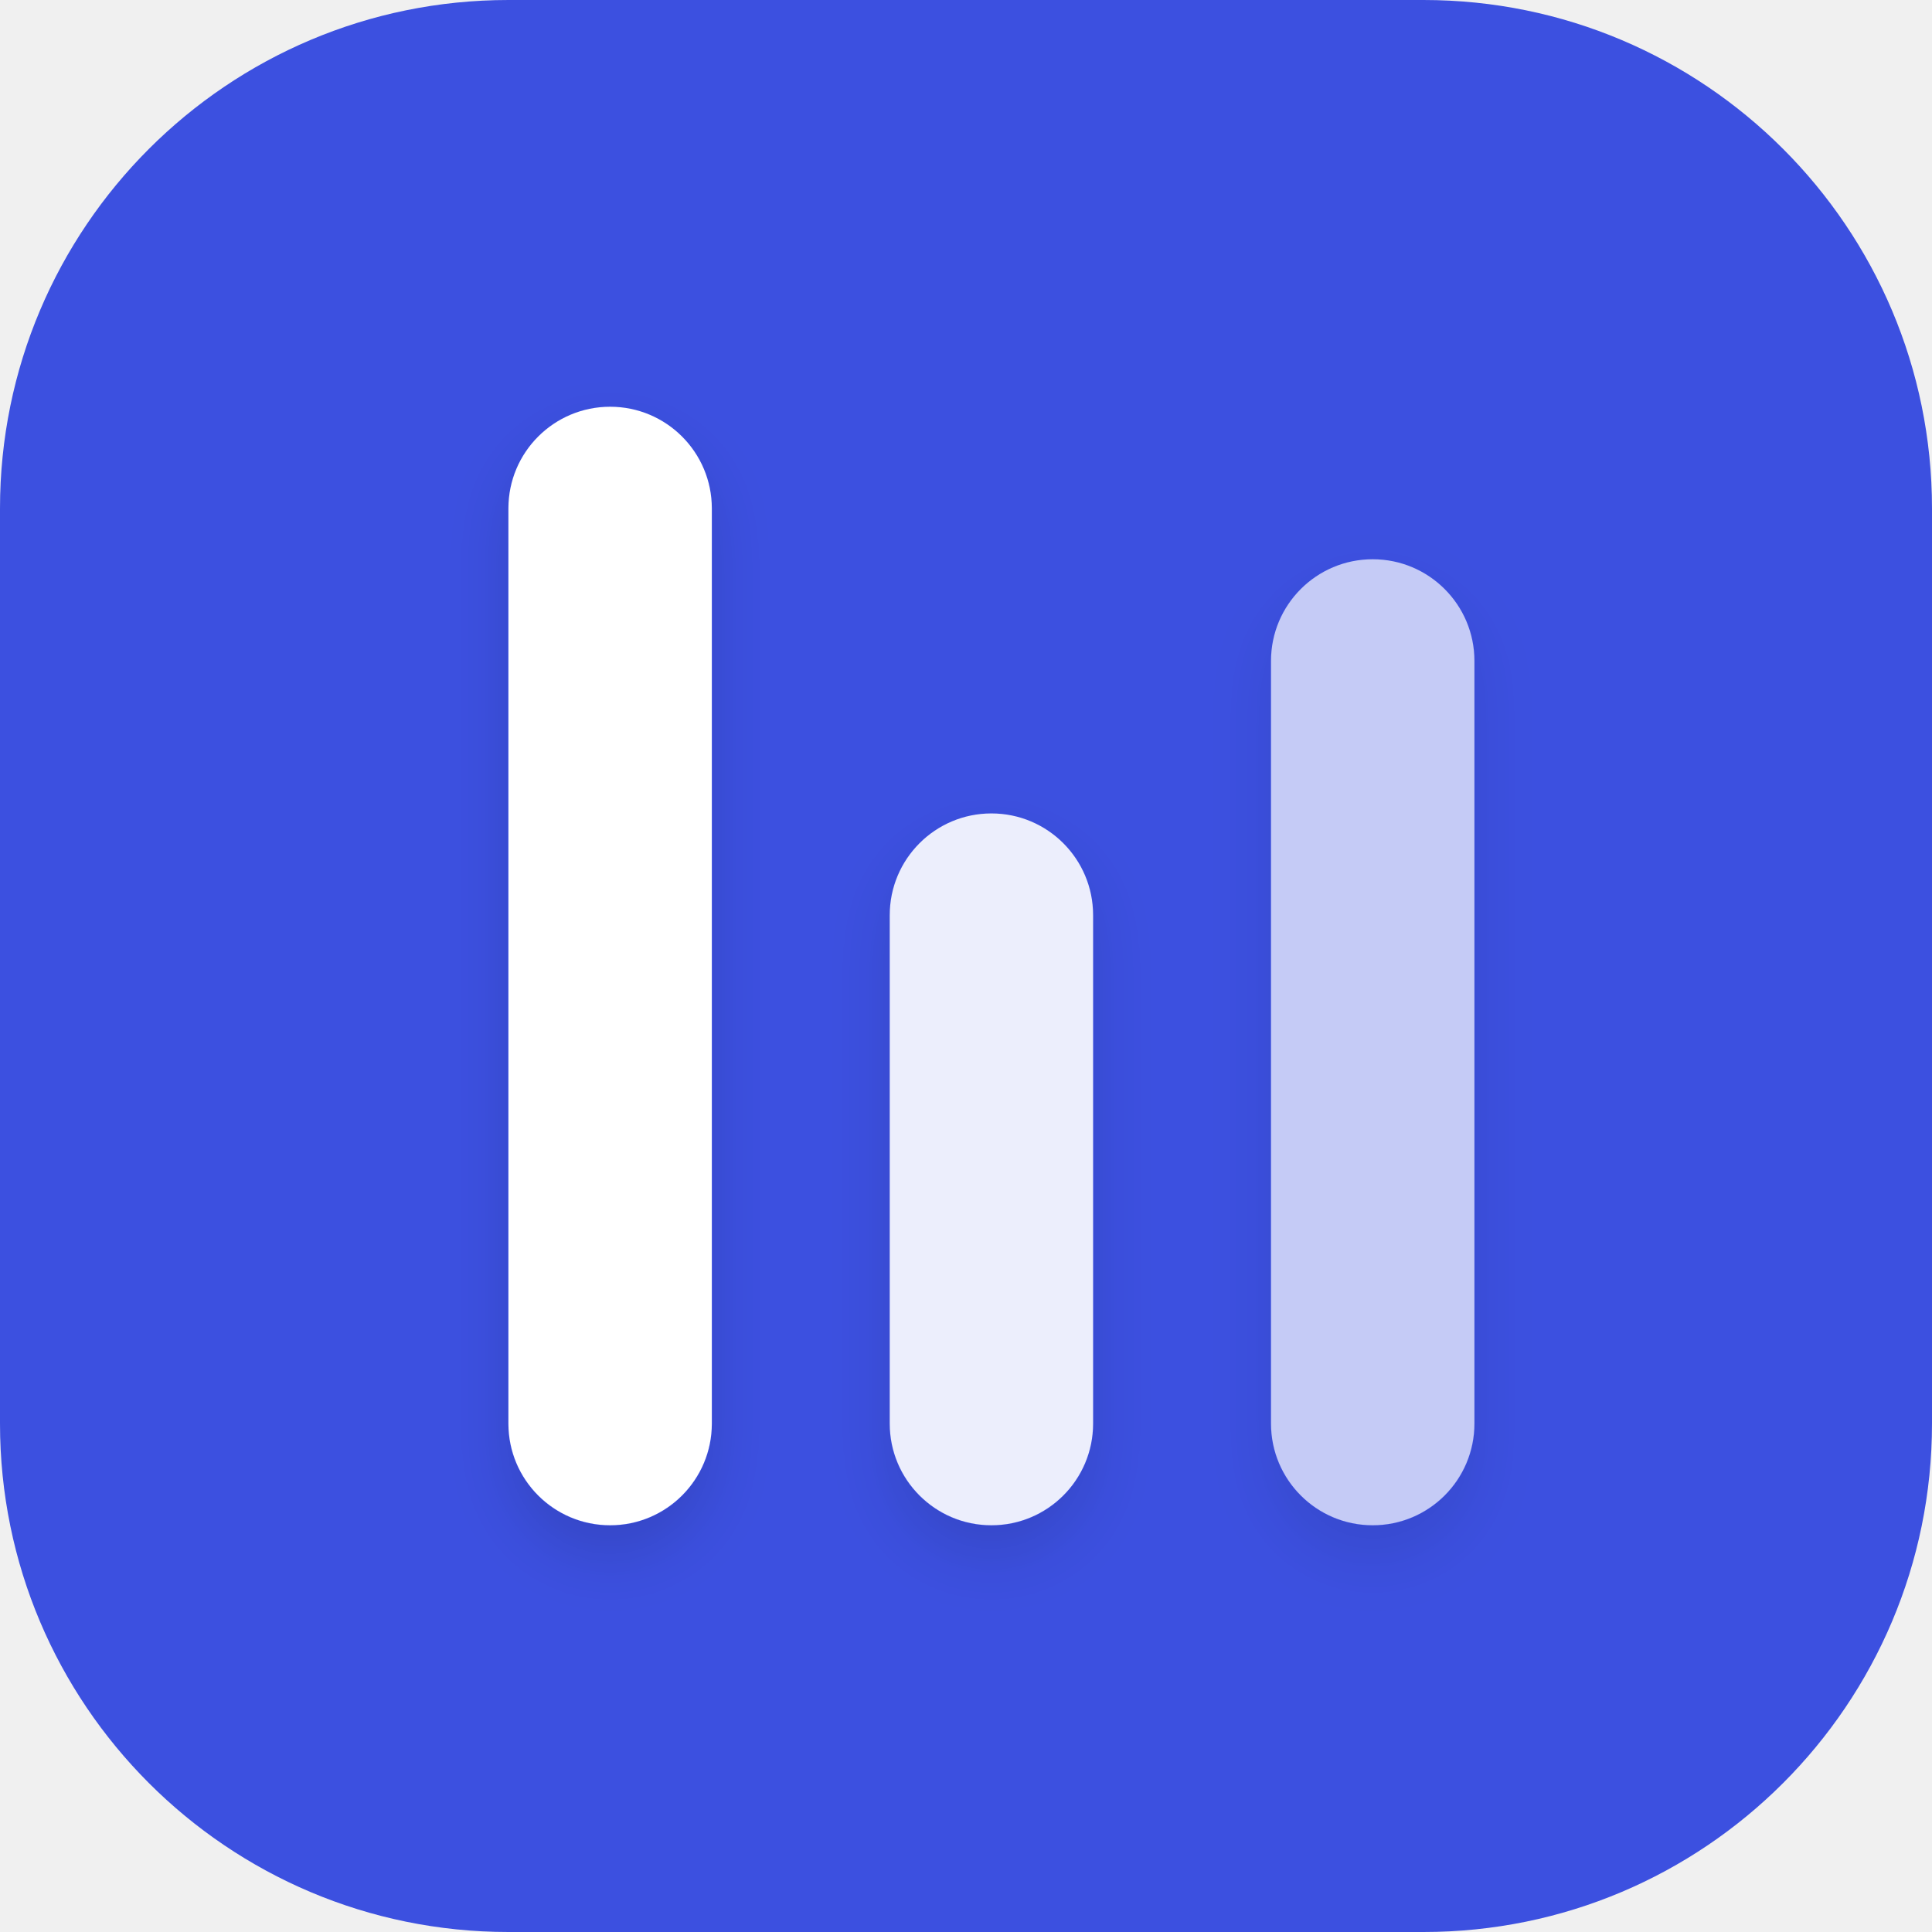
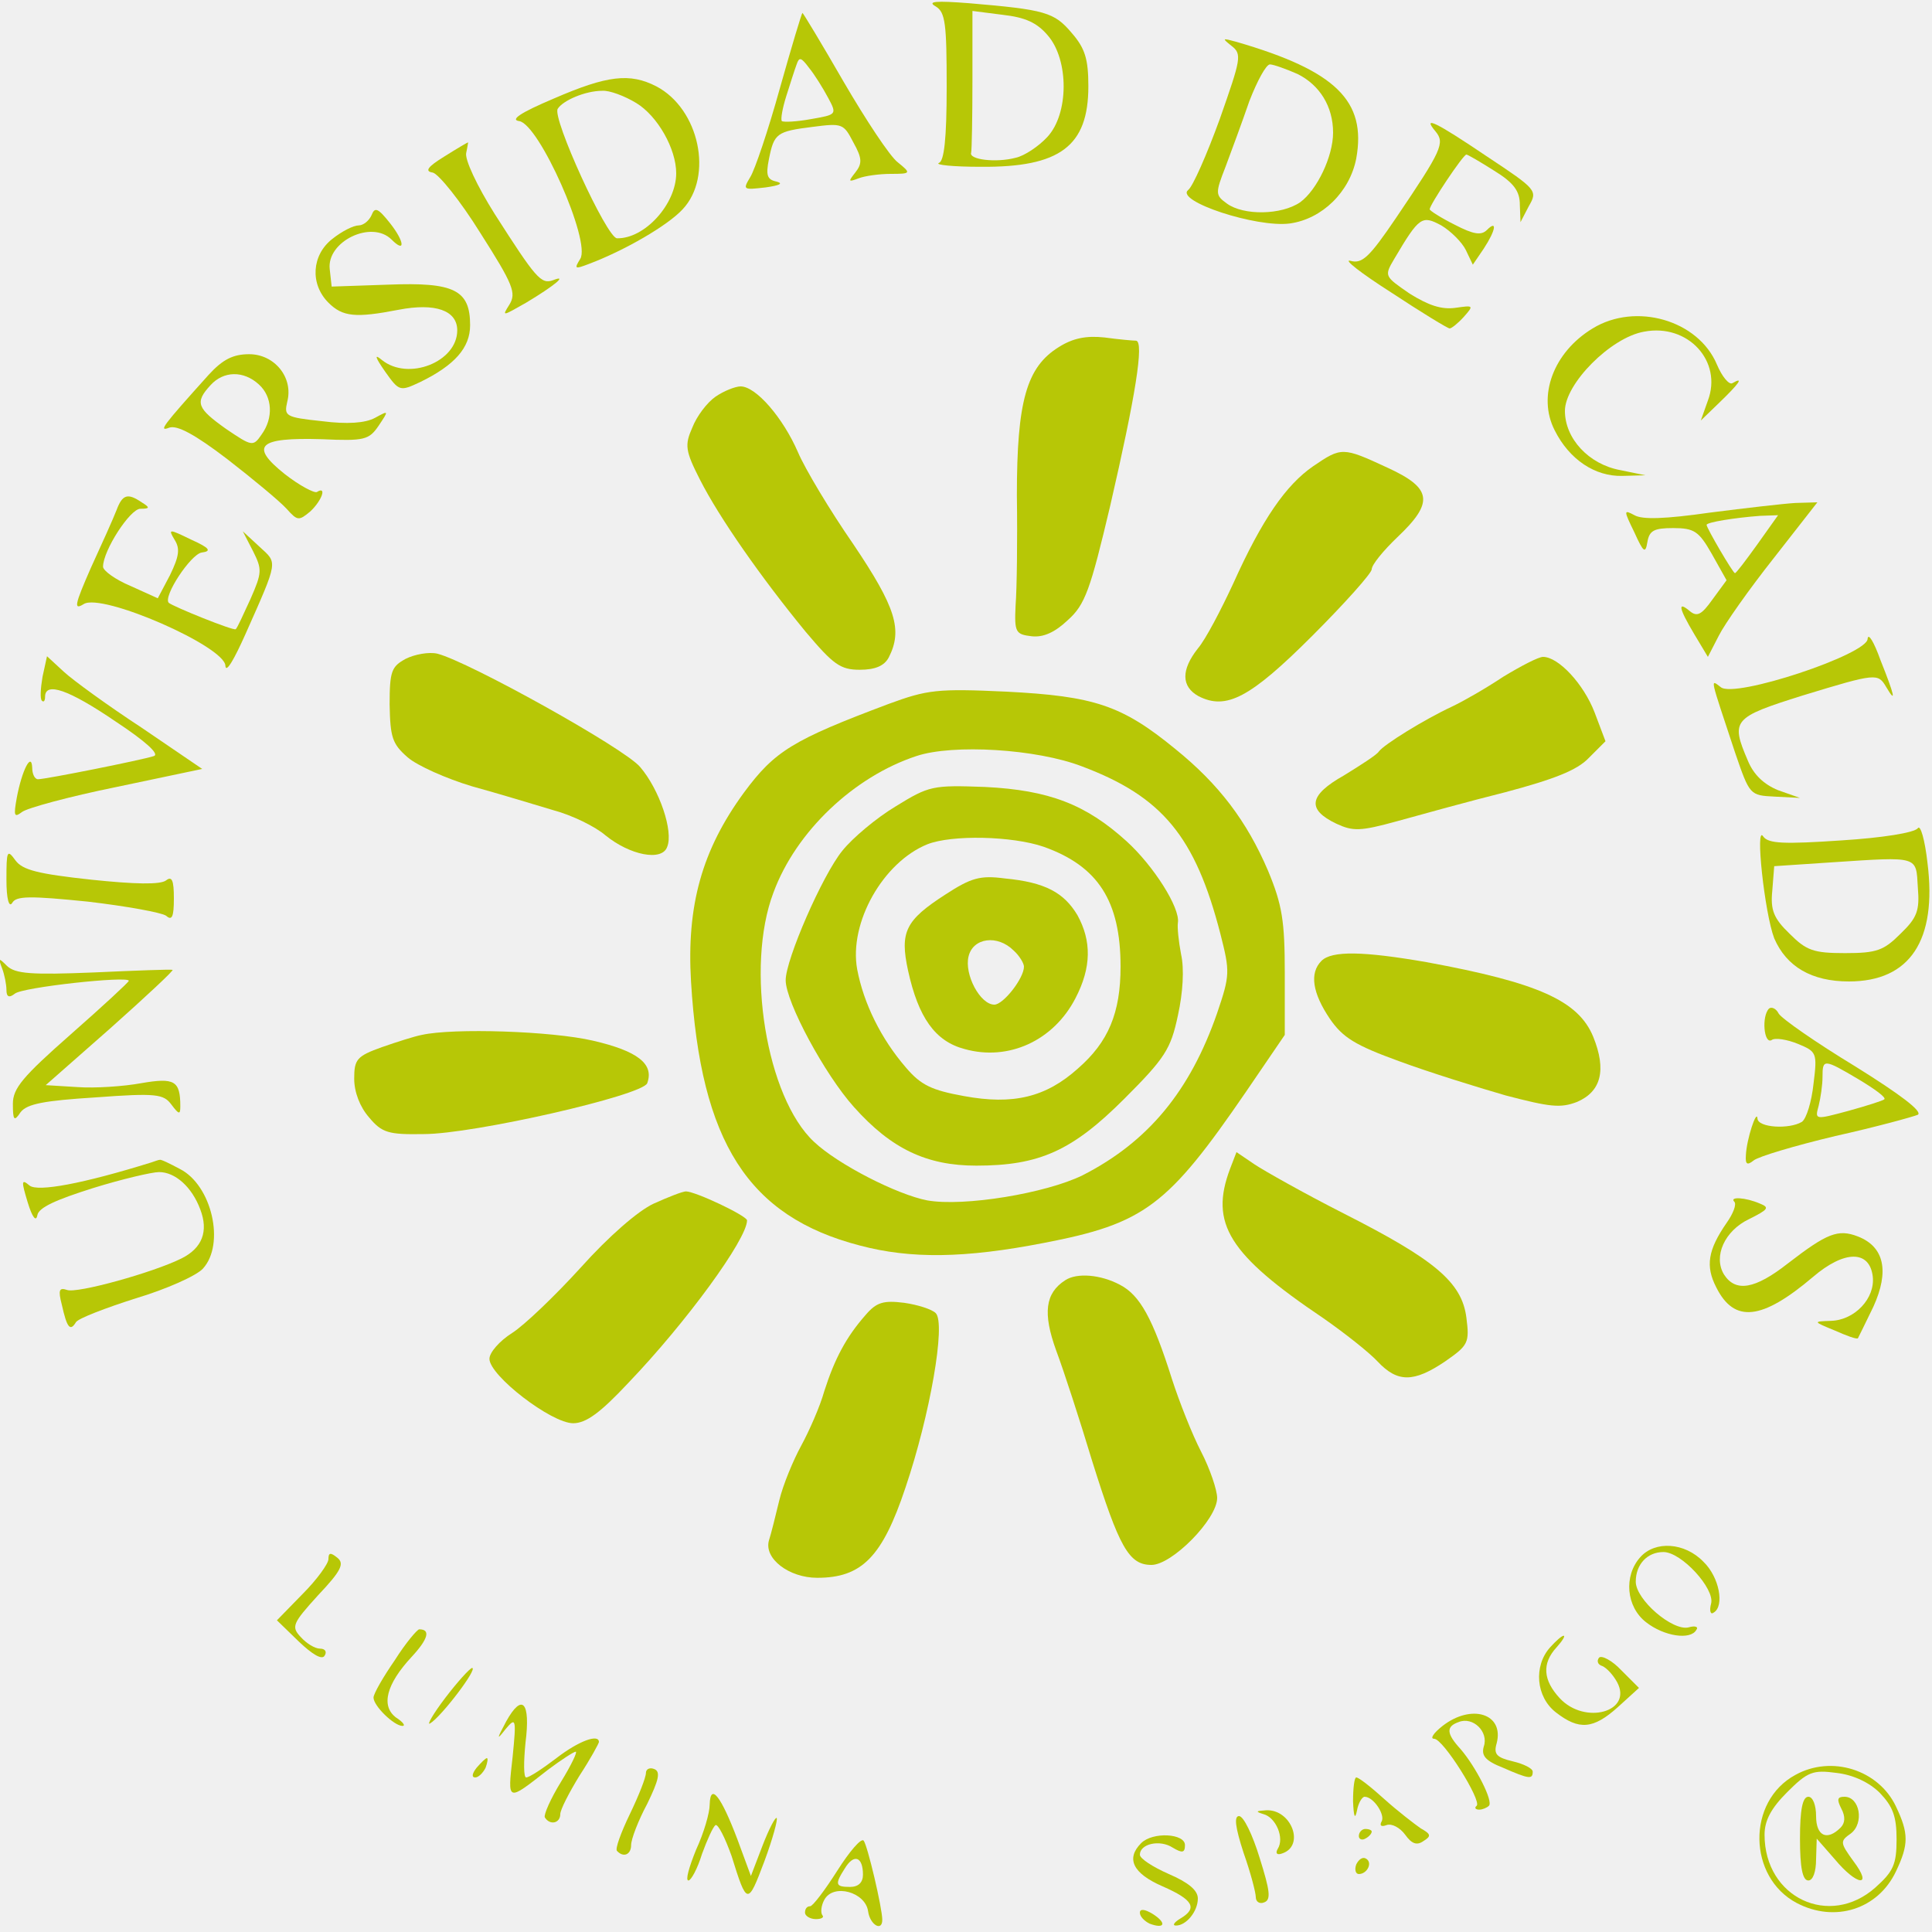
- <svg xmlns="http://www.w3.org/2000/svg" width="32" height="32" viewBox="0 0 32 32" fill="none">
-   <path d="M0 8.421C0 3.77 3.77 0 8.421 0H23.579C28.23 0 32 3.77 32 8.421V23.579C32 28.23 28.23 32 23.579 32H8.421C3.77 32 0 28.23 0 23.579V8.421Z" fill="#3C50E0" />
-   <g filter="url(#filter0_d_521_14078)">
-     <path d="M8.421 8.421C8.421 7.491 9.175 6.737 10.106 6.737V6.737C11.036 6.737 11.79 7.491 11.79 8.421V23.579C11.79 24.509 11.036 25.263 10.106 25.263V25.263C9.175 25.263 8.421 24.509 8.421 23.579V8.421Z" fill="white" />
+ <svg xmlns="http://www.w3.org/2000/svg" version="1.0" width="300pt" height="300pt" viewBox="0 0 300 300" preserveAspectRatio="xMidYMid meet">
+   <g transform="translate(0,300) scale(0.1,-0.1)" fill="#b7c706" stroke="none">
+     <path d="M1453 2990 c15 -9 17 -27 17 -125 0 -81 -4 -115 -12 -118 -7 -3 22 -6 65 -6 123 -1 167 32 167 125 0 42 -5 59 -26 83 -27 32 -41 36 -159 46 -52 4 -66 3 -52 -5z m174 -45 c33 -38 33 -122 -1 -158 -13 -14 -35 -29 -49 -32 -30 -8 -73 -3 -69 8 1 4 2 55 2 113 l0 107 47 -6 c35 -4 53 -12 70 -32z" />
+     <path d="M1211 2863 c-18 -65 -39 -127 -46 -138 -12 -20 -11 -20 24 -16 21 3 28 6 17 9 -15 3 -17 10 -12 35 8 40 12 43 68 50 46 6 48 5 63 -24 14 -25 14 -33 3 -47 -11 -14 -11 -15 5 -9 10 4 33 7 50 7 32 0 32 1 11 18 -12 9 -49 65 -84 125 -34 59 -63 107 -64 107 -1 0 -17 -53 -35 -117z m75 -15 c14 -26 13 -26 -27 -33 -22 -4 -42 -5 -45 -3 -2 3 1 20 7 39 6 19 13 41 16 49 4 12 7 11 19 -5 9 -11 22 -32 30 -47z" />
+     <path d="M1912 2929 c17 -13 15 -20 -18 -114 -20 -55 -42 -105 -49 -110 -21 -17 106 -59 158 -52 50 7 93 49 103 101 16 89 -31 136 -186 181 -22 6 -23 6 -8 -6z m103 -44 c34 -17 55 -50 55 -91 0 -37 -25 -89 -51 -108 -29 -20 -88 -21 -114 -2 -18 13 -18 16 -2 57 9 24 26 70 37 102 12 31 26 57 32 57 5 0 25 -7 43 -15z" />
+     <path d="M860 2847 c-52 -22 -68 -33 -54 -35 31 -4 112 -187 95 -214 -10 -16 -8 -16 13 -8 56 21 123 60 146 85 48 51 26 156 -41 191 -41 21 -76 17 -159 -19z m128 -7 c33 -20 62 -71 62 -109 0 -48 -49 -102 -92 -101 -16 1 -101 187 -92 201 8 13 43 28 69 28 11 1 35 -8 53 -19z" />
+     <path d="M2229 2796 c15 -18 10 -29 -61 -134 -42 -62 -53 -72 -71 -67 -12 3 16 -19 63 -49 47 -31 88 -56 91 -56 3 0 13 8 22 18 16 18 15 18 -13 14 -22 -3 -42 4 -71 22 -39 27 -40 27 -24 54 39 66 43 68 73 52 15 -9 32 -26 38 -38 l11 -23 17 25 c19 29 21 45 5 29 -9 -9 -21 -7 -50 8 -22 11 -39 22 -39 24 0 7 52 85 57 85 2 0 21 -11 43 -25 31 -19 40 -32 40 -53 l1 -27 13 25 c14 24 12 26 -65 77 -80 54 -101 64 -80 39z" />
+     <path d="M690 2757 c-26 -16 -31 -23 -18 -25 9 -2 43 -44 74 -94 51 -80 56 -93 45 -111 -12 -19 -11 -18 26 3 45 27 65 44 42 35 -19 -7 -27 3 -91 103 -27 43 -47 85 -44 95 2 9 3 17 3 16 -1 0 -18 -10 -37 -22z" />
+     <path d="M577 2666 c-4 -9 -13 -16 -20 -16 -8 0 -26 -9 -41 -21 -32 -25 -35 -70 -6 -99 22 -22 42 -24 109 -11 57 11 91 -1 91 -32 0 -49 -76 -79 -117 -46 -12 10 -11 5 5 -18 22 -31 23 -31 55 -16 53 26 77 53 77 88 0 55 -25 67 -127 63 l-88 -3 -3 27 c-5 43 65 77 96 46 22 -22 20 -3 -2 25 -19 24 -24 26 -29 13z" />
+     <path d="M2473 2490 c-61 -37 -86 -105 -59 -158 23 -46 63 -72 105 -71 l36 1 -39 8 c-49 9 -86 49 -86 92 0 42 71 114 123 123 68 13 122 -46 99 -107 l-11 -31 29 28 c30 29 39 41 20 30 -5 -3 -16 10 -24 29 -29 69 -126 97 -193 56z" />
+     <path d="M1644 2461 c-50 -31 -65 -84 -65 -230 1 -69 0 -146 -2 -171 -2 -42 0 -45 25 -48 18 -2 36 6 56 25 27 24 35 47 66 178 39 169 53 255 40 256 -5 0 -27 2 -49 5 -28 3 -49 -1 -71 -15z" />
+     <path d="M324 2418 c-71 -79 -79 -89 -61 -82 12 4 39 -10 90 -49 40 -31 81 -65 92 -77 17 -19 19 -19 37 -4 18 17 26 40 10 30 -4 -2 -27 10 -50 28 -55 44 -41 57 58 54 66 -3 73 -1 88 21 16 24 16 24 -6 12 -15 -8 -43 -10 -82 -5 -57 6 -59 8 -54 30 10 38 -20 74 -59 74 -25 0 -41 -8 -63 -32z m78 -15 c21 -19 23 -52 4 -78 -13 -19 -15 -18 -55 9 -45 32 -49 41 -24 68 20 22 51 23 75 1z" />
+     <path d="M1111 2384 c-13 -9 -29 -30 -36 -48 -12 -27 -11 -36 12 -81 30 -59 95 -152 164 -236 43 -51 54 -59 84 -59 24 0 38 6 45 19 22 43 11 78 -55 176 -36 52 -75 117 -86 143 -23 53 -65 102 -89 102 -8 0 -26 -7 -39 -16z" />
+     <path d="M2039 2276 c-42 -29 -79 -82 -124 -182 -19 -41 -43 -87 -55 -101 -26 -33 -26 -59 1 -74 43 -22 80 -3 177 94 50 50 92 97 92 103 0 7 18 29 40 50 57 54 54 76 -16 108 -69 32 -71 32 -115 2z" />
+     <path d="M181 2208 c-5 -13 -23 -53 -40 -90 -25 -57 -27 -66 -11 -56 28 18 220 -66 220 -96 1 -12 14 11 31 49 52 117 50 110 22 136 l-26 24 16 -31 c14 -28 14 -33 -4 -74 -11 -24 -21 -46 -23 -47 -3 -3 -97 35 -104 41 -9 10 34 75 51 78 16 2 13 7 -16 20 -35 17 -36 17 -26 0 9 -14 7 -26 -7 -55 l-19 -36 -42 19 c-24 10 -43 24 -43 30 0 25 42 90 58 90 15 0 15 2 2 10 -22 15 -30 12 -39 -12z" />
+     <path d="M2655 2204 c-70 -10 -105 -11 -117 -4 -17 9 -17 8 0 -27 14 -31 17 -33 20 -15 3 18 10 22 40 22 33 0 40 -5 60 -40 l23 -41 -22 -30 c-17 -24 -24 -27 -35 -18 -19 16 -18 6 7 -36 l21 -35 17 33 c9 18 47 72 85 120 l68 87 -34 -1 c-18 -1 -78 -8 -133 -15z m74 -49 c-18 -25 -33 -45 -35 -45 -3 0 -44 70 -44 75 0 4 43 11 83 14 l28 1 -32 -45z" />
+     <path d="M2900 2008 c0 -24 -207 -93 -228 -75 -17 13 -17 17 22 -101 23 -67 23 -67 62 -69 l39 -2 -34 12 c-22 9 -38 24 -47 46 -27 63 -23 67 85 101 115 35 117 35 130 13 16 -27 13 -13 -9 42 -10 28 -19 43 -20 33z" />
+     <path d="M630 1977 c-22 -12 -25 -19 -25 -71 1 -51 4 -61 28 -82 15 -13 60 -33 100 -45 40 -11 96 -28 126 -37 30 -8 66 -26 81 -39 38 -31 88 -41 96 -18 10 24 -12 89 -42 124 -24 29 -267 164 -315 176 -13 3 -35 -1 -49 -8z" />
+     <path d="M66 1949 c-3 -18 -4 -34 -1 -37 3 -3 5 0 5 6 0 24 37 11 109 -38 47 -31 69 -51 60 -54 -18 -6 -168 -36 -180 -36 -5 0 -9 8 -9 18 -1 25 -16 -4 -24 -47 -5 -28 -4 -31 8 -22 7 6 73 24 147 39 l133 28 -94 64 c-52 34 -107 74 -121 87 l-26 24 -7 -32z" />
+     <path d="M2334 1949 c-27 -18 -62 -38 -79 -46 -43 -20 -106 -59 -114 -70 -3 -5 -28 -21 -54 -37 -55 -31 -58 -53 -12 -75 26 -12 37 -12 95 4 36 10 112 31 168 45 75 20 111 34 129 53 l26 26 -17 45 c-17 44 -56 86 -80 86 -7 0 -34 -14 -62 -31z" />
+     <path d="M1380 1907 c-149 -56 -177 -73 -225 -138 -65 -89 -89 -175 -82 -293 15 -250 89 -365 262 -410 79 -21 163 -20 286 4 156 30 192 57 314 235 l60 88 0 96 c0 81 -4 106 -26 159 -33 77 -76 134 -144 189 -83 68 -126 82 -262 89 -108 5 -123 3 -183 -19z m300 -97 c125 -47 176 -109 215 -260 15 -59 15 -64 -5 -123 -42 -121 -107 -200 -209 -252 -57 -28 -184 -49 -241 -39 -47 9 -139 56 -176 91 -74 69 -107 271 -63 387 35 95 125 180 222 212 57 19 187 11 257 -16z" />
+     <path d="M1391 1748 c-30 -18 -67 -49 -83 -69 -31 -38 -88 -169 -88 -201 0 -34 61 -147 106 -197 58 -65 113 -91 190 -91 98 0 149 23 230 104 63 63 72 77 83 129 8 36 10 73 5 95 -4 21 -6 42 -5 49 4 23 -38 89 -80 127 -63 57 -120 79 -219 84 -82 3 -87 2 -139 -30z m230 -63 c84 -30 119 -84 119 -186 0 -72 -19 -117 -66 -158 -50 -45 -101 -57 -177 -43 -50 9 -67 17 -90 44 -39 45 -66 100 -76 153 -13 72 40 166 109 194 38 15 132 13 181 -4z" />
+     <path d="M1468 1611 c-62 -40 -71 -58 -58 -118 16 -73 42 -110 88 -122 68 -19 138 13 172 79 25 48 25 89 3 129 -21 35 -50 51 -113 57 -38 5 -52 1 -92 -25z m106 -87 c9 -8 16 -20 16 -25 0 -18 -32 -59 -46 -59 -22 0 -47 47 -40 75 7 29 45 34 70 9z" />
+     <path d="M2978 1714 c-5 -7 -55 -15 -119 -19 -89 -6 -113 -5 -121 6 -13 21 2 -119 17 -158 19 -44 58 -67 116 -67 95 0 137 64 122 184 -4 36 -11 60 -15 54z m0 -92 c3 -36 -1 -47 -27 -72 -26 -26 -37 -30 -86 -30 -49 0 -60 4 -86 30 -25 24 -30 37 -27 67 l3 38 90 6 c136 9 130 10 133 -39z" />
+     <path d="M10 1634 c0 -30 4 -44 9 -36 6 11 28 11 117 2 60 -7 115 -17 122 -22 9 -8 12 -2 12 27 0 28 -3 35 -12 28 -9 -7 -49 -6 -116 1 -83 9 -107 15 -118 30 -13 18 -14 15 -14 -30z" />
+     <path d="M2052 1508 c-19 -19 -14 -50 13 -90 20 -29 39 -41 108 -66 46 -17 120 -40 165 -53 69 -18 85 -20 111 -10 37 16 46 49 25 101 -23 56 -85 84 -259 116 -98 17 -147 18 -163 2z" />
+     <path d="M3 1497 c4 -10 7 -26 7 -34 0 -11 4 -13 13 -6 11 10 177 28 177 20 0 -2 -40 -39 -90 -83 -75 -66 -90 -84 -90 -108 0 -26 2 -28 12 -13 10 13 37 18 117 23 94 7 105 5 117 -11 12 -16 14 -16 14 -3 0 40 -9 45 -61 36 -27 -5 -72 -8 -99 -6 l-49 3 100 88 c55 49 99 90 97 91 -2 1 -57 -1 -122 -4 -98 -4 -122 -2 -135 10 -13 13 -14 13 -8 -3z" />
+     <path d="M2747 1434 c-12 -12 -8 -56 4 -49 5 4 24 1 41 -6 29 -12 30 -14 24 -62 -3 -28 -11 -54 -18 -59 -20 -12 -68 -9 -69 5 -1 16 -17 -32 -18 -57 -1 -14 2 -16 12 -8 7 6 64 23 127 38 63 14 121 30 128 33 8 5 -28 32 -97 75 -61 37 -114 74 -119 82 -4 8 -11 11 -15 8z m139 -110 c25 -15 43 -28 40 -31 -2 -2 -27 -10 -56 -18 -52 -14 -52 -14 -46 8 3 12 6 32 6 45 0 28 2 28 56 -4z" />
+     <path d="M655 1393 c-11 -2 -39 -11 -62 -19 -39 -14 -43 -19 -43 -49 0 -21 9 -44 23 -60 20 -24 30 -27 85 -26 77 0 340 60 347 79 11 30 -15 50 -84 66 -64 15 -217 20 -266 9z" />
+     <path d="M1910 1185 c-32 -85 -2 -133 145 -232 33 -23 71 -53 84 -67 31 -33 56 -33 105 0 36 25 38 29 33 68 -7 55 -49 90 -191 162 -61 31 -123 66 -138 76 l-28 19 -10 -26z" />
+     <path d="M235 1195 c-106 -33 -176 -46 -189 -36 -13 11 -13 7 -3 -26 7 -23 13 -31 15 -20 2 12 29 24 86 42 45 14 92 25 103 25 25 0 51 -23 64 -58 13 -34 3 -60 -29 -76 -44 -22 -163 -55 -178 -49 -12 4 -14 0 -8 -23 8 -36 13 -42 22 -27 4 6 46 22 93 37 47 14 94 35 104 46 35 38 14 130 -36 155 -15 8 -29 15 -31 14 -2 0 -7 -2 -13 -4z" />
+     <path d="M1015 1131 c-24 -11 -70 -51 -113 -99 -40 -44 -88 -90 -107 -102 -19 -12 -35 -30 -35 -40 0 -26 96 -100 130 -100 20 0 42 16 86 63 90 94 184 223 184 252 0 7 -80 45 -95 45 -5 0 -28 -9 -50 -19z" />
+     <path d="M2693 1134 c4 -4 -2 -19 -12 -33 -29 -42 -33 -67 -16 -100 28 -56 71 -51 150 16 49 42 88 42 93 1 4 -34 -28 -68 -65 -69 -28 -1 -28 -1 6 -15 18 -8 34 -14 36 -12 1 2 12 24 24 49 25 55 17 93 -24 109 -31 12 -48 5 -109 -42 -51 -40 -81 -45 -99 -17 -17 28 1 68 39 86 30 15 32 18 17 24 -23 10 -48 11 -40 3z" />
+     <path d="M1654 1012 c-31 -20 -35 -51 -14 -109 12 -32 37 -109 56 -172 42 -134 57 -161 92 -161 32 0 102 71 102 104 0 12 -11 45 -25 72 -14 27 -34 78 -45 112 -30 95 -50 131 -81 147 -30 16 -67 19 -85 7z" />
+     <path d="M1344 958 c-30 -34 -48 -68 -64 -118 -7 -25 -24 -63 -36 -85 -12 -22 -28 -60 -34 -85 -6 -25 -13 -53 -16 -62 -8 -28 31 -58 75 -58 69 0 101 32 137 140 38 112 63 255 47 271 -6 6 -28 13 -49 16 -32 4 -43 1 -60 -19z" />
+     <path d="M2547 582 c-26 -29 -22 -77 9 -101 28 -22 69 -28 78 -12 4 5 -2 7 -12 4 -25 -6 -82 43 -82 71 0 27 18 46 43 46 28 0 80 -57 74 -80 -3 -11 -1 -18 4 -14 17 10 9 55 -16 79 -29 30 -75 33 -98 7z" />
+     <path d="M510 579 c0 -7 -18 -32 -40 -54 l-40 -41 34 -33 c21 -20 36 -29 40 -22 4 6 1 11 -7 11 -8 0 -21 8 -30 18 -15 16 -13 21 27 65 36 38 41 49 30 58 -11 9 -14 8 -14 -2z" />
+     <path d="M613 422 c-18 -26 -33 -52 -33 -58 0 -13 32 -44 45 -44 5 0 1 6 -10 13 -24 18 -15 52 24 94 26 28 30 43 12 43 -3 0 -21 -21 -38 -48z" />
+     <path d="M2407 442 c-26 -29 -22 -77 9 -101 36 -28 58 -26 96 8 l33 30 -27 27 c-15 16 -31 24 -35 20 -4 -5 -2 -11 5 -13 7 -3 17 -14 23 -25 25 -46 -50 -67 -89 -25 -26 28 -28 54 -5 79 9 10 14 18 11 18 -3 0 -12 -8 -21 -18z" />
+     <path d="M691 363 c-19 -25 -29 -43 -23 -39 17 10 75 86 65 86 -4 -1 -23 -22 -42 -47z" />
+     <path d="M786 327 c-15 -28 -15 -30 -1 -12 16 19 17 17 11 -43 -8 -71 -9 -70 55 -20 20 15 40 28 43 28 3 0 -7 -21 -23 -47 -16 -26 -27 -51 -25 -55 8 -13 24 -9 24 5 0 7 14 34 30 60 17 26 30 50 30 52 0 13 -31 2 -66 -25 -21 -16 -42 -30 -47 -30 -4 0 -4 24 -1 54 8 63 -5 78 -30 33z" />
+     <path d="M2240 320 c-14 -11 -20 -20 -13 -20 14 0 74 -96 66 -104 -4 -3 -2 -6 4 -6 5 0 12 3 15 6 7 7 -20 60 -44 88 -22 24 -23 35 -3 42 22 9 47 -15 39 -38 -4 -14 2 -22 30 -33 41 -18 46 -18 46 -6 0 5 -14 12 -31 16 -25 6 -30 11 -25 28 12 46 -39 62 -84 27z" />
+     <path d="M740 255 c-7 -9 -8 -15 -2 -15 5 0 12 7 16 15 3 8 4 15 2 15 -2 0 -9 -7 -16 -15z" />
+     <path d="M1003 247 c0 -7 -11 -35 -25 -64 -14 -29 -23 -54 -20 -57 10 -11 22 -6 22 9 0 9 11 38 25 64 18 37 21 50 11 54 -7 3 -13 0 -13 -6z" />
+     <path d="M2788 244 c-76 -41 -74 -159 2 -199 59 -31 126 -10 154 49 20 42 20 59 0 101 -27 57 -100 80 -156 49z m131 -28 c20 -21 26 -36 26 -72 0 -39 -5 -50 -33 -75 -71 -63 -172 -16 -172 82 0 22 10 41 35 66 32 32 40 35 77 30 26 -3 51 -15 67 -31z" />
+     <path d="M2795 145 c0 -45 4 -65 13 -65 7 0 12 13 12 33 l1 32 28 -32 c35 -42 60 -44 29 -3 -21 29 -21 31 -4 43 21 16 14 57 -10 57 -11 0 -12 -4 -5 -18 7 -13 6 -23 -1 -30 -21 -21 -38 -13 -38 18 0 17 -5 30 -12 30 -9 0 -13 -20 -13 -65z" />
+     <path d="M2101 203 c1 -24 3 -29 6 -15 2 12 8 22 12 22 14 0 33 -29 26 -39 -3 -6 0 -8 8 -5 8 3 21 -4 29 -15 10 -14 18 -17 28 -10 13 8 12 11 -4 20 -10 7 -36 27 -56 45 -21 19 -40 34 -44 34 -3 0 -5 -17 -5 -37z" />
+     <path d="M1102 198 c0 -13 -9 -44 -21 -70 -11 -27 -17 -48 -12 -48 4 0 14 18 21 41 8 22 17 42 21 45 4 2 15 -20 25 -48 24 -77 25 -77 51 -8 13 35 21 65 19 67 -2 2 -12 -17 -22 -43 l-18 -47 -21 57 c-25 66 -42 89 -43 54z" />
+     <path d="M1962 183 c19 -5 33 -37 22 -54 -4 -7 -1 -10 7 -7 36 12 14 69 -25 67 -16 -1 -17 -2 -4 -6z" />
+     <path d="M1931 123 c11 -31 19 -62 19 -69 0 -7 6 -11 13 -8 11 4 9 18 -7 69 -11 36 -25 65 -32 65 -8 0 -6 -17 7 -57z" />
+     <path d="M2110 149 c0 -5 5 -7 10 -4 6 3 10 8 10 11 0 2 -4 4 -10 4 -5 0 -10 -5 -10 -11z" />
+     <path d="M1300 95 c-19 -30 -38 -55 -42 -55 -5 0 -8 -4 -8 -10 0 -5 8 -10 17 -10 9 0 13 3 10 6 -3 4 -2 15 3 24 14 26 64 12 68 -18 3 -21 22 -32 22 -13 0 18 -23 116 -29 123 -4 4 -22 -17 -41 -47z m40 -6 c0 -12 -7 -19 -20 -19 -23 0 -24 4 -8 29 14 23 28 18 28 -10z" />
+     <path d="M1772 138 c-24 -24 -13 -47 33 -67 48 -21 55 -34 28 -50 -10 -6 -13 -11 -7 -11 16 0 34 22 34 42 0 13 -15 25 -45 38 -25 11 -45 24 -45 30 0 17 31 24 51 11 15 -9 19 -8 19 4 0 18 -50 21 -68 3z" />
+     <path d="M2106 105 c-3 -8 -1 -15 4 -15 13 0 22 18 11 24 -5 3 -11 -1 -15 -9z" />
+     <path d="M1770 30 c0 -6 7 -13 15 -17 24 -9 27 1 5 15 -13 8 -20 8 -20 2z" />
  </g>
-   <g opacity="0.9" filter="url(#filter1_d_521_14078)">
-     <path d="M14.737 15.158C14.737 14.227 15.491 13.473 16.421 13.473V13.473C17.351 13.473 18.105 14.227 18.105 15.158V23.579C18.105 24.509 17.351 25.263 16.421 25.263V25.263C15.491 25.263 14.737 24.509 14.737 23.579V15.158Z" fill="white" />
-   </g>
-   <g opacity="0.7" filter="url(#filter2_d_521_14078)">
-     <path d="M21.052 10.947C21.052 10.017 21.806 9.263 22.736 9.263V9.263C23.667 9.263 24.421 10.017 24.421 10.947V23.578C24.421 24.509 23.667 25.263 22.736 25.263V25.263C21.806 25.263 21.052 24.509 21.052 23.578V10.947Z" fill="white" />
-   </g>
-   <defs>
-     <filter id="filter0_d_521_14078" x="7.421" y="6.237" width="5.369" height="20.526" filterUnits="userSpaceOnUse" color-interpolation-filters="sRGB">
-       <feFlood flood-opacity="0" result="BackgroundImageFix" />
-       <feColorMatrix in="SourceAlpha" type="matrix" values="0 0 0 0 0 0 0 0 0 0 0 0 0 0 0 0 0 0 127 0" result="hardAlpha" />
-       <feOffset dy="0.5" />
-       <feGaussianBlur stdDeviation="0.5" />
-       <feComposite in2="hardAlpha" operator="out" />
-       <feColorMatrix type="matrix" values="0 0 0 0 0 0 0 0 0 0 0 0 0 0 0 0 0 0 0.12 0" />
-       <feBlend mode="normal" in2="BackgroundImageFix" result="effect1_dropShadow_521_14078" />
-       <feBlend mode="normal" in="SourceGraphic" in2="effect1_dropShadow_521_14078" result="shape" />
-     </filter>
-     <filter id="filter1_d_521_14078" x="13.737" y="12.973" width="5.369" height="13.79" filterUnits="userSpaceOnUse" color-interpolation-filters="sRGB">
-       <feFlood flood-opacity="0" result="BackgroundImageFix" />
-       <feColorMatrix in="SourceAlpha" type="matrix" values="0 0 0 0 0 0 0 0 0 0 0 0 0 0 0 0 0 0 127 0" result="hardAlpha" />
-       <feOffset dy="0.5" />
-       <feGaussianBlur stdDeviation="0.5" />
-       <feComposite in2="hardAlpha" operator="out" />
-       <feColorMatrix type="matrix" values="0 0 0 0 0 0 0 0 0 0 0 0 0 0 0 0 0 0 0.12 0" />
-       <feBlend mode="normal" in2="BackgroundImageFix" result="effect1_dropShadow_521_14078" />
-       <feBlend mode="normal" in="SourceGraphic" in2="effect1_dropShadow_521_14078" result="shape" />
-     </filter>
-     <filter id="filter2_d_521_14078" x="20.052" y="8.763" width="5.369" height="18" filterUnits="userSpaceOnUse" color-interpolation-filters="sRGB">
-       <feFlood flood-opacity="0" result="BackgroundImageFix" />
-       <feColorMatrix in="SourceAlpha" type="matrix" values="0 0 0 0 0 0 0 0 0 0 0 0 0 0 0 0 0 0 127 0" result="hardAlpha" />
-       <feOffset dy="0.5" />
-       <feGaussianBlur stdDeviation="0.5" />
-       <feComposite in2="hardAlpha" operator="out" />
-       <feColorMatrix type="matrix" values="0 0 0 0 0 0 0 0 0 0 0 0 0 0 0 0 0 0 0.12 0" />
-       <feBlend mode="normal" in2="BackgroundImageFix" result="effect1_dropShadow_521_14078" />
-       <feBlend mode="normal" in="SourceGraphic" in2="effect1_dropShadow_521_14078" result="shape" />
-     </filter>
-   </defs>
</svg>
